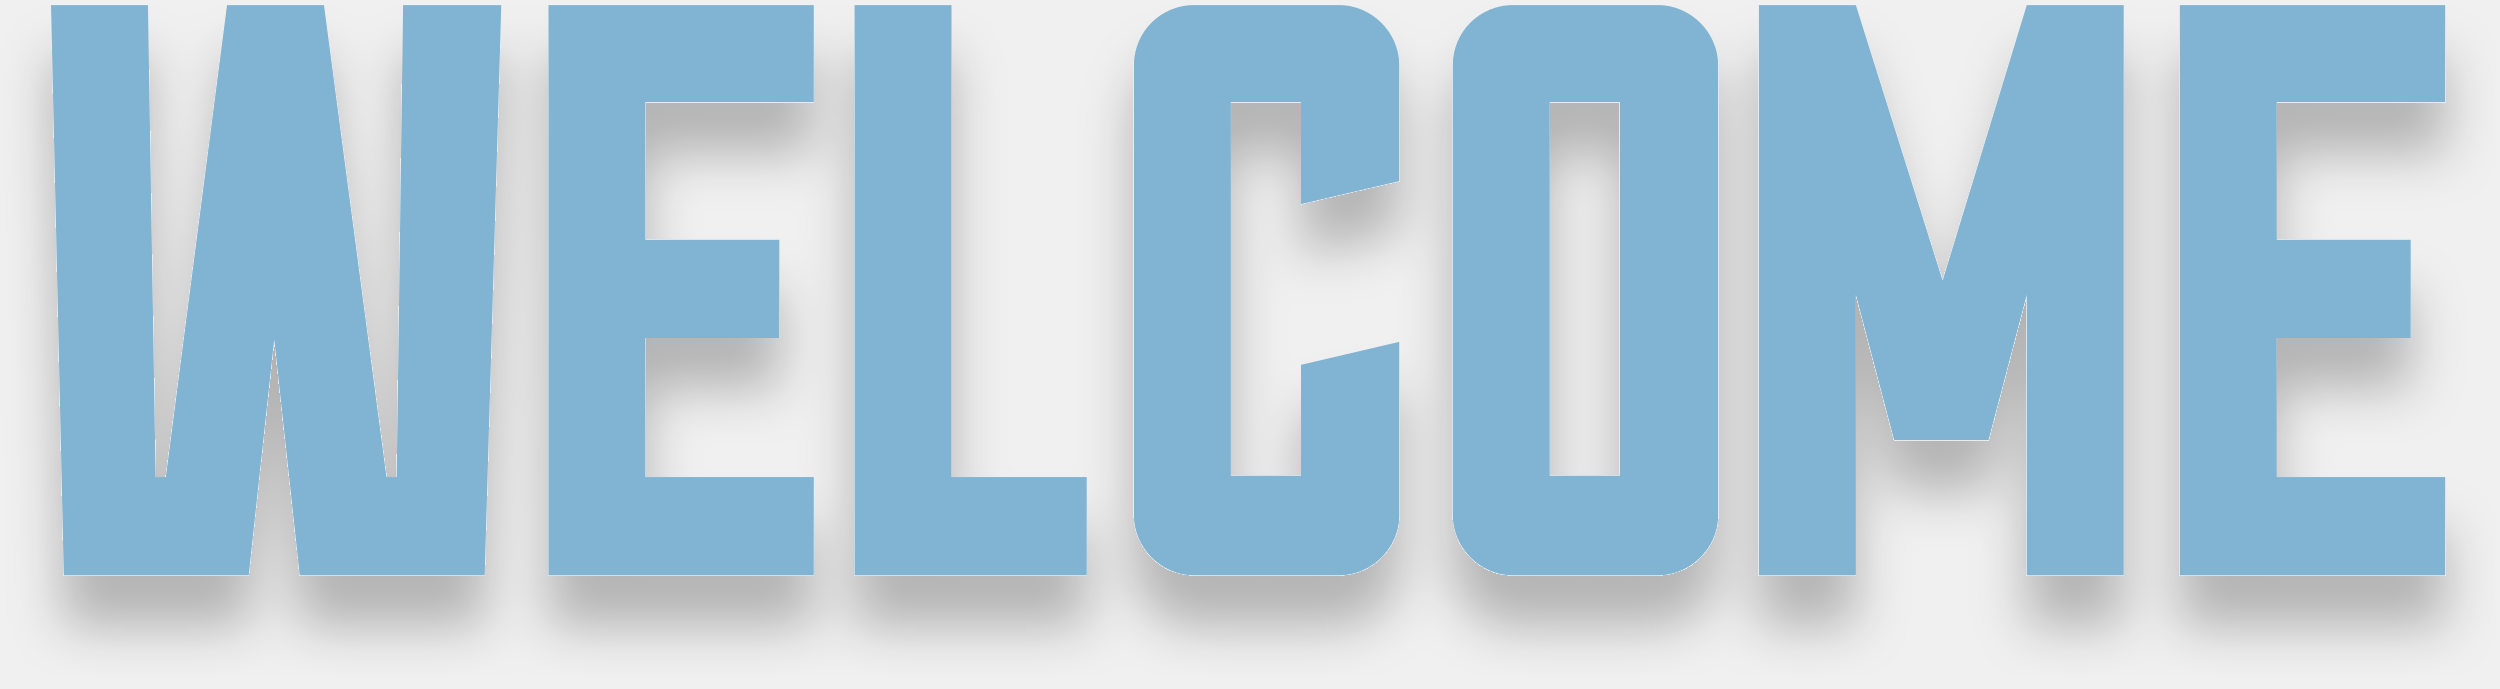
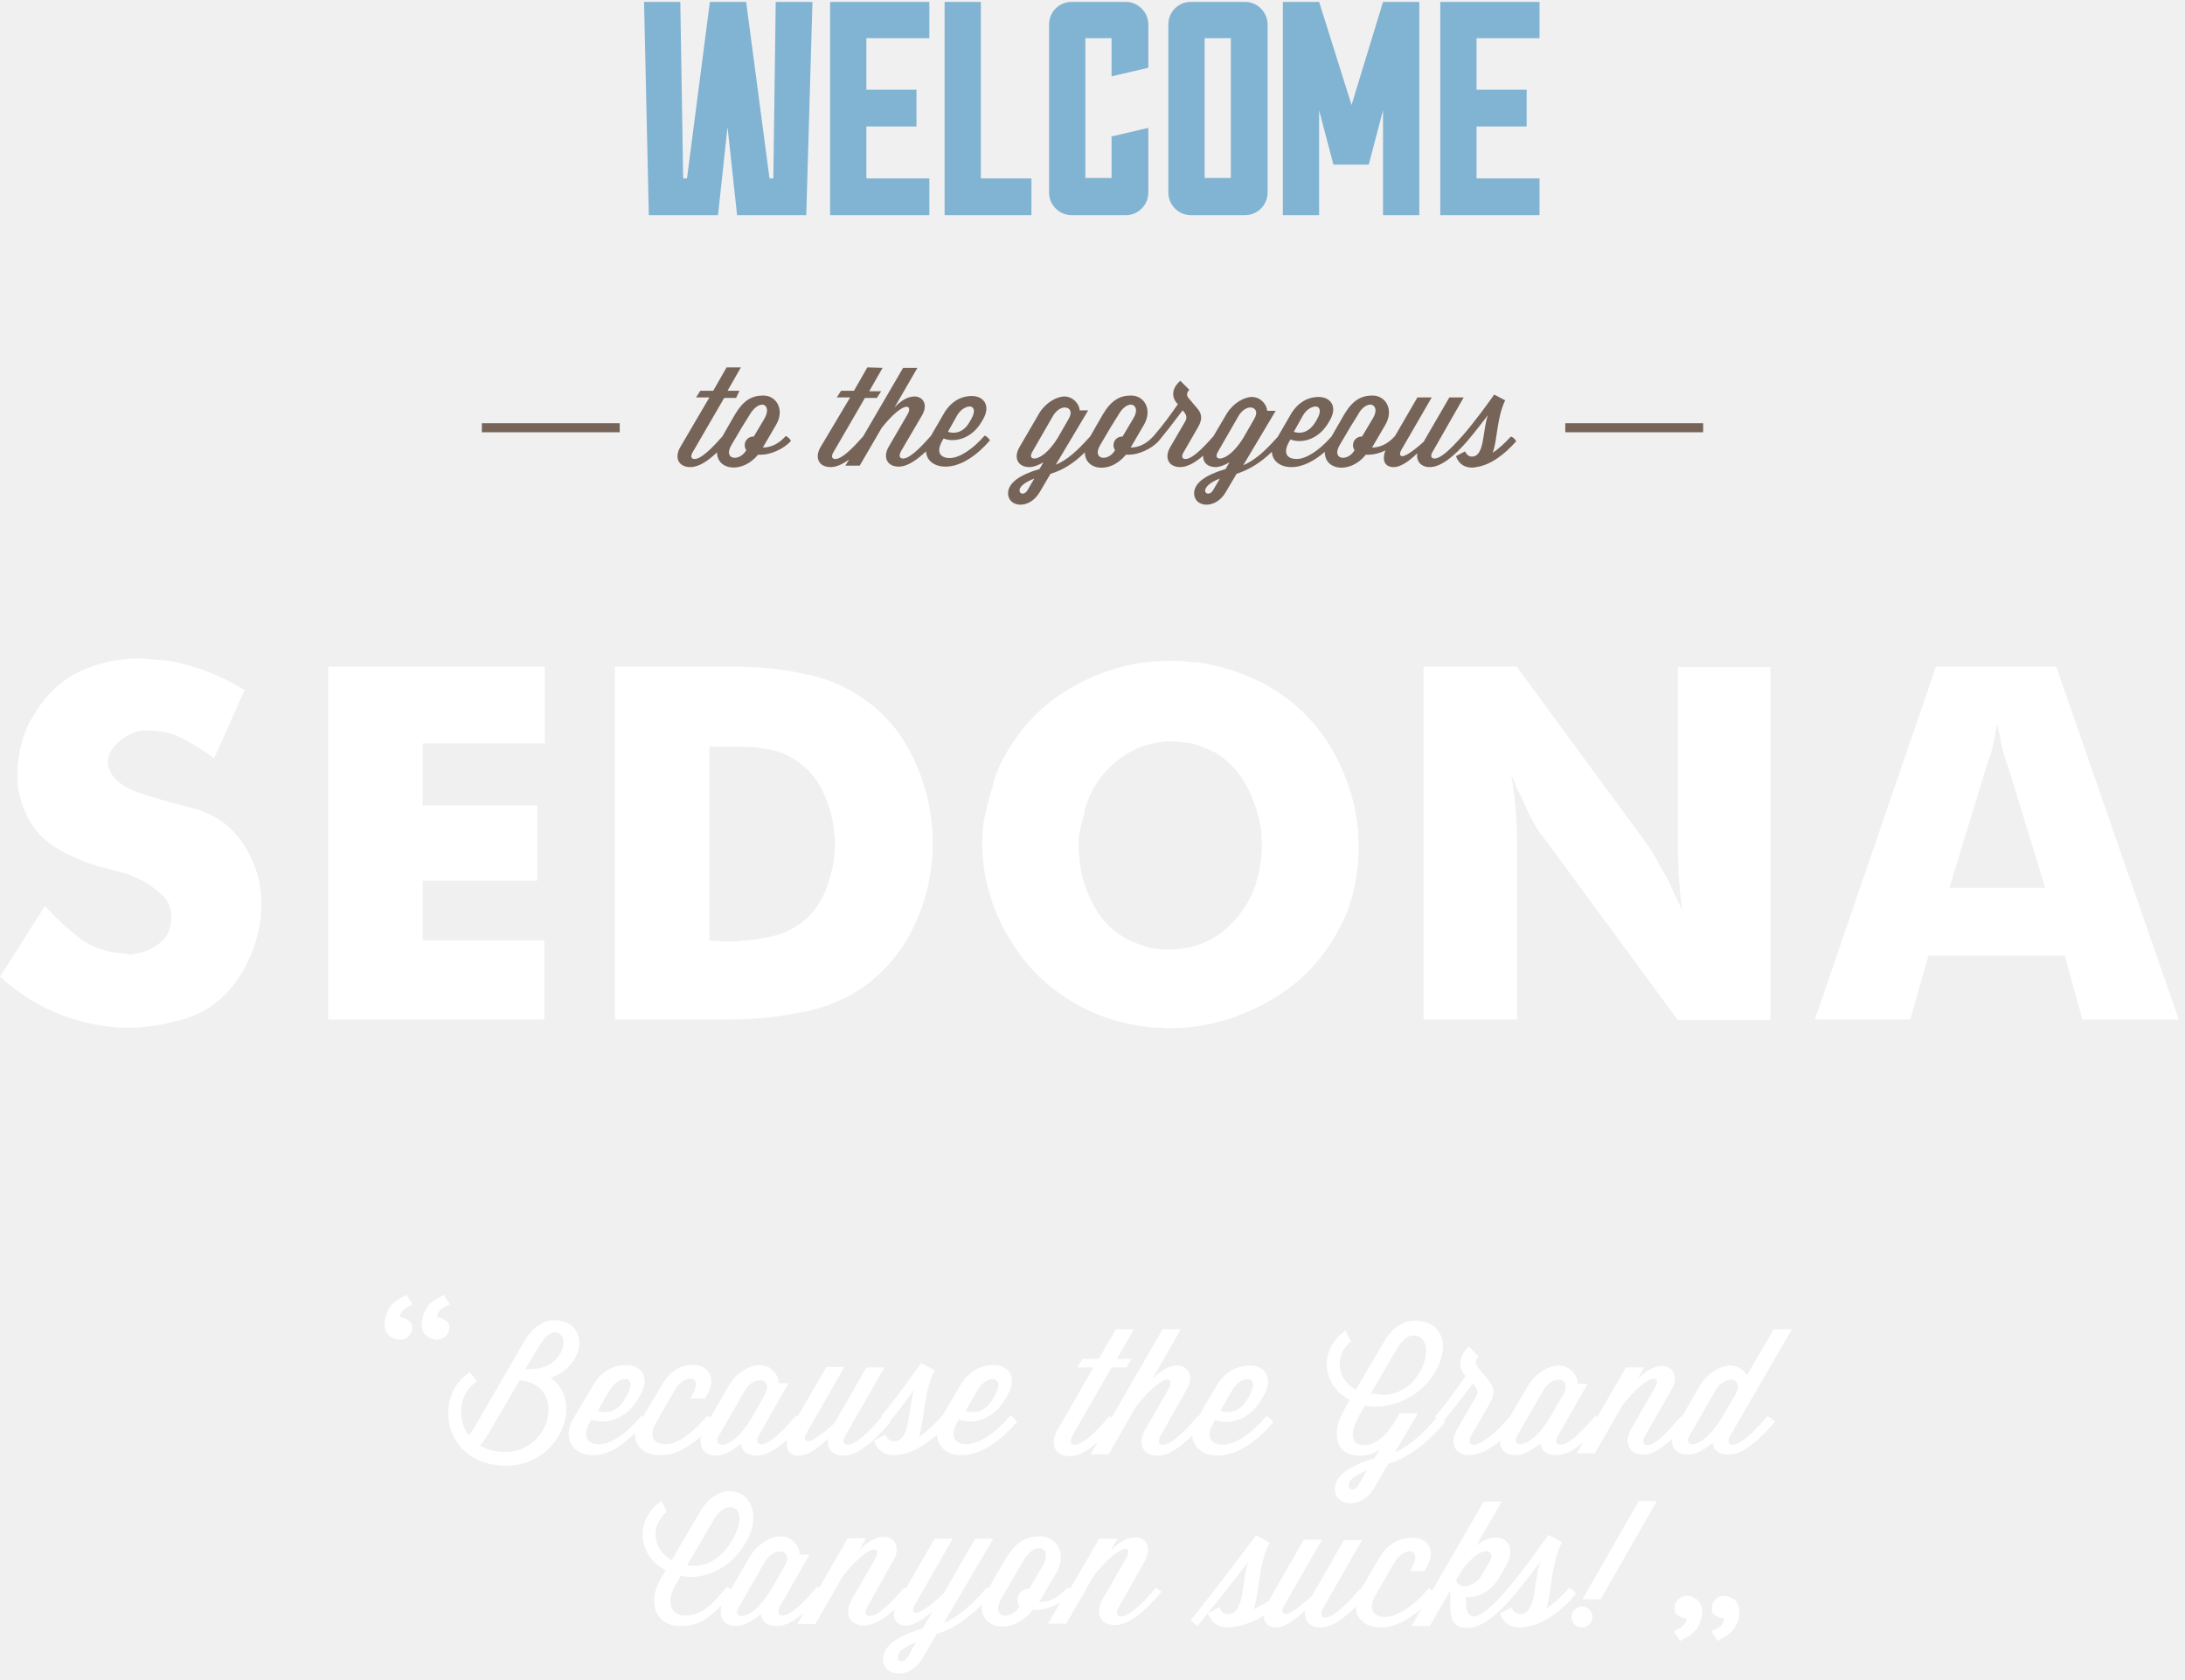
- <svg xmlns="http://www.w3.org/2000/svg" width="196" height="54" viewBox="0 0 196 54" fill="none">
-   <g filter="url(#filter0_d_33515_807)">
-     <path d="M191.7 37.4V45.1H170.9V0.4H191.7V8H178.5V18.8H189V26.5H178.5V37.4H191.7ZM158.9 0.4H166.5V45.1H158.9V23.1L155.9 34.5H148.5L145.5 23.1V45.1H137.9V0.4H145.5L152.3 22L158.9 0.4ZM127 8H121.5V37.3H127V8ZM130 0.4C132.5 0.4 134.7 2.5 134.7 5.1V40.4C134.7 43 132.5 45.1 130 45.1H118.6C116 45.1 113.9 42.9 113.9 40.4V5.1C113.9 2.5 116 0.4 118.6 0.4H130ZM102 28.6L109.7 26.8V40.4C109.7 43 107.5 45.1 105 45.1H93.6C91 45.1 88.9 42.9 88.9 40.4V5.1C88.9 2.5 91 0.4 93.6 0.4H105C107.5 0.4 109.7 2.5 109.7 5.1V14.2L102 16V8H96.5V37.3H102V28.6ZM85.2 37.4V45.1H67V0.4H74.6V37.4H85.2ZM63.8 37.4V45.1H43V0.4H63.8V8H50.6V18.8H61.1V26.5H50.6V37.4H63.8ZM31.6 0.4H39.3L38 45.1H23.5L21.5 26.6L19.5 45.1H5L4 0.4H11.6L12.2 37.4H13L17.8 0.4H25.4L30.3 37.4H31.1L31.6 0.4Z" fill="#81B3D3" />
+ <svg xmlns="http://www.w3.org/2000/svg" width="458" height="352" viewBox="0 0 458 352" fill="none">
+   <g clip-path="url(#clip0_33515_805)">
+     <path d="M152.3 77L149.5 81.9H146.8L145.9 83.3H148.7L142.6 93.7C141.3 95.9 142.2 97.9 144.7 97.9C146.5 97.9 148.4 96.6 150.3 94.8C150.3 98.6 155.6 99.3 158.9 95.3H159.6C161.4 95.3 164.2 94.2 165.8 92.4C165.6 92 165.1 91.5 164.7 91.4L164.5 91.6C163.1 93.1 161.5 93.8 159.9 93.8L162.7 89C164.5 85.9 162.8 82.9 160 82.9C157.7 82.9 155.9 83.8 154.1 86.8L152.6 89.4L151.4 91.5L151.2 91.7C149 94.2 146.9 96.2 145.6 96.2C144.9 96.2 144.6 95.7 145.3 94.6L151.8 83.4H154.3L155 81.9H152.5L155.3 77H152.3ZM159.8 84.8C160.8 84.9 161.2 86.1 160.2 87.8L158 91.5H157.9C156.9 91.5 156.1 92.3 156.1 93.3C156.1 93.7 156.2 94 156.4 94.3V94.4C155 96.8 151.5 96.4 153.3 93.3L155.6 89.4L157.1 87C158 85.4 159.1 84.8 159.8 84.8ZM181.8 77L179 81.9H176.3L175.4 83.3H178.2L172 93.7C170.7 95.9 171.6 97.9 174.1 97.9C175.3 97.9 176.6 97.3 178 96.3L177.2 97.6H180.2L184.8 89.7C189.4 83.9 191.5 84.7 190.2 86.9L186.3 93.6C185 95.8 185.9 97.8 188.4 97.8C190.2 97.8 192.2 96.4 194.1 94.6C194.2 96.5 195.8 97.8 198.2 97.8C201.6 97.8 205 95.2 207.5 92.3C207.3 91.9 206.8 91.4 206.4 91.3L206.2 91.5C204 94 201.2 96 199.1 96C197.2 96 196.1 94.9 197.5 92.4L197.8 91.9C199.7 92.7 203.4 92.3 205.7 88.5L206.1 87.8C207.7 85 206.2 83 203.7 83C201.3 83 199.3 84.3 198 86.4L195.1 91.4L194.9 91.6C192.7 94.1 190.6 96.1 189.3 96.1C188.6 96.1 188.3 95.6 188.9 94.5L193.3 87C194.6 84.7 193.4 83.1 191.7 83.1C190.4 83.1 189 83.8 187.5 85.4L192.3 77.1H189.3L180.9 91.5L180.7 91.7C178.5 94.2 176.4 96.2 175.1 96.2C174.4 96.2 174.1 95.7 174.8 94.6L181.3 83.4H183.8L184.7 82H182.2L185 77.1L181.8 77ZM203.1 85.2C204.1 85.1 204.6 86.1 203.6 87.8L203.2 88.5C201.8 90.9 199.8 90.9 198.7 90.5L200.6 87.1C201.3 85.9 202.3 85.3 203.1 85.2ZM247.4 79.8C245.7 81.3 245.5 83 246.6 84.4L246.9 84.7C245.6 86.6 243.8 89.1 241.8 91.4L241.6 91.6C240.2 93.1 238.6 93.8 237 93.8L239.8 89C241.6 85.9 239.9 82.9 237.1 82.9C234.8 82.9 233 83.8 231.2 86.8L229.7 89.4L228.5 91.5L228.3 91.7C225.8 94.5 223.7 96.4 221.3 97.4L228.1 86H226.3C226.3 84.8 225 83.1 223.1 83.1C221.5 83.1 219.2 84.4 217.9 86.5L213.7 93.7C212.4 95.9 213.3 97.9 215.8 97.9C216.6 97.9 217.7 97.5 218.7 96.9L217.9 98.3C213.8 99.5 211.3 101.2 211.3 103.4C211.3 106.3 215.7 106.9 217.9 103.2L220.2 99.3C222.6 98.6 225 97.2 227.4 94.8C227.4 98.6 232.7 99.4 236 95.3H236.7C238.5 95.3 241.3 94.2 242.9 92.4C244.3 90.7 245.5 89.2 247.9 86L248.3 86.5C248.7 87 248.8 87.6 248.5 88.2L245.3 93.7C244 95.9 244.9 97.9 247.4 97.9C248.9 97.9 250.6 96.9 252.2 95.5C252.1 96.9 253.1 97.9 254.8 97.9C255.6 97.9 256.7 97.5 257.7 96.9L256.9 98.3C252.8 99.5 250.3 101.2 250.3 103.4C250.3 106.3 254.7 106.9 256.9 103.2L259.2 99.3C261.7 98.5 264.1 97.1 266.6 94.7C266.7 96.6 268.3 97.9 270.7 97.9C273.2 97.9 275.6 96.5 277.7 94.7C277.6 98.6 283 99.4 286.3 95.3H287C287.9 95.3 289.2 95 290.4 94.4C289.6 96.5 290.3 97.9 292.1 97.9C293.8 97.9 295.6 96.4 297.1 95C296.8 96.6 297.8 97.9 299.7 97.9C302.2 97.9 305.1 95.3 307.6 92.4C309.3 90.4 310.8 88.4 311.9 87C310.7 90.1 311.3 95.7 308.5 95.7C307.5 95.7 307.1 94.6 307.1 94.6L305.2 95.6C305.2 95.6 305.8 98 308.5 98C308.8 98 309.1 98 309.3 97.9H309.4C312.5 97.5 315.5 95.1 317.8 92.5C317.6 92 317.1 91.6 316.7 91.5L316.5 91.7C315.4 92.9 314.2 94 312.9 94.9C313.9 92.1 313.7 87.7 315.5 83.9L313.2 82.7C312 84.4 309.2 88.3 306.5 91.4L306.3 91.6C304.1 94.1 302 96.1 300.7 96.1C300 96.1 299.7 95.6 300.4 94.5L306.8 83.3H303.8L298.4 92.6C296.1 94.7 294.3 95.8 293.8 95.6C293 95.3 293.8 94.2 294.2 93.5L300.1 83.3H297.1L292.4 91.4L292.2 91.6C290.8 93.1 289.2 93.8 287.6 93.8L290.4 89C292.2 85.9 290.5 82.9 287.7 82.9C285.4 82.9 283.6 83.8 281.8 86.8L280.3 89.4L279.1 91.5L278.9 91.7C276.7 94.2 273.9 96.2 271.8 96.2C269.9 96.2 268.8 95.1 270.2 92.6L270.5 92.1C272.4 92.9 276.1 92.5 278.4 88.7L278.8 88C280.4 85.2 278.9 83.2 276.4 83.2C274 83.2 272 84.5 270.7 86.6L267.8 91.6L267.6 91.8C265.1 94.6 263 96.5 260.6 97.5L267.4 86.1H265.6C265.6 84.9 264.3 83.2 262.4 83.2C260.8 83.2 258.5 84.5 257.2 86.6L254.3 91.5L254.1 91.7C251.9 94.2 249.8 96.2 248.5 96.2C247.8 96.2 247.5 95.7 248.2 94.6L251.2 89.4C252.2 87.6 251.8 86.5 250.8 85.4L249.1 83.4C248.7 82.9 248.7 82.3 249.3 81.7L247.4 79.8ZM237.1 84.8C238.1 84.9 238.6 86.1 237.5 87.8L235.3 91.5H235.2C234.2 91.5 233.4 92.3 233.4 93.3C233.4 93.7 233.5 94 233.7 94.3V94.4C232.3 96.8 228.8 96.4 230.6 93.3L232.9 89.4L234.4 87C235.3 85.4 236.3 84.8 237.1 84.8ZM287.3 84.8C288.3 84.9 288.8 86.1 287.7 87.8L285.5 91.5H285.4C284.4 91.5 283.6 92.3 283.6 93.3C283.6 93.7 283.7 94 283.9 94.3V94.4C282.5 96.8 279 96.4 280.8 93.3L283.1 89.4L284.6 87C285.4 85.4 286.5 84.8 287.3 84.8ZM275.6 85.2C276.6 85.1 277.1 86.1 276.1 87.8L275.7 88.5C274.2 90.9 272.3 90.9 271.2 90.5L273.1 87.1C273.8 85.9 274.8 85.3 275.6 85.2ZM223.2 85.4C224.2 85.4 224.9 86.3 224 87.8L221.7 91.8C219.9 94.7 218 96.1 216.8 96.1C216.1 96.1 215.8 95.6 216.5 94.5L220.7 87.2C221.4 86 222.4 85.4 223.2 85.4ZM262.1 85.4C263.1 85.4 263.8 86.3 262.9 87.8L260.6 91.8C258.8 94.7 256.9 96.1 255.7 96.1C255 96.1 254.7 95.6 255.4 94.5L259.6 87.2C260.3 86 261.3 85.4 262.1 85.4ZM216.8 100.3L215.4 102.7C214.8 103.8 213.7 103.6 213.7 102.8C213.7 102.1 214.5 101.2 216.8 100.3ZM255.7 100.3L254.3 102.7C253.7 103.8 252.6 103.6 252.6 102.8C252.7 102.1 253.4 101.2 255.7 100.3ZM101 88.7H129.9V90.6H101V88.7ZM328.1 88.7H357V90.6H328.1V88.7Z" fill="#766458" />
+     <path d="M322.7 37.4V45.1H301.9V0.4H322.7V8H309.5V18.8H320V26.5H309.5V37.4H322.7ZM289.9 0.4H297.5V45.1H289.9V23.1L286.9 34.5H279.5L276.5 23.1V45.1H268.9V0.4H276.5L283.3 22L289.9 0.4ZM258 8H252.5V37.3H258V8ZM261 0.4C263.5 0.4 265.7 2.5 265.7 5.1V40.4C265.7 43 263.5 45.1 261 45.1H249.6C247 45.1 244.9 42.9 244.9 40.4V5.1C244.9 2.5 247 0.4 249.6 0.4H261ZM233 28.6L240.7 26.8V40.4C240.7 43 238.5 45.1 236 45.1H224.6C222 45.1 219.9 42.9 219.9 40.4V5.1C219.9 2.5 222 0.4 224.6 0.4H236C238.5 0.4 240.7 2.5 240.7 5.1V14.2L233 16V8H227.5V37.3H233V28.6ZM216.2 37.4V45.1H198V0.4H205.6V37.4H216.2ZM194.8 37.4V45.1H174V0.4H194.8V8H181.6V18.8H192.1V26.5H181.6V37.4H194.8ZM162.6 0.4H170.3L169 45.1H154.5L152.5 26.6L150.5 45.1H136L135 0.4H142.6L143.2 37.4H144L148.8 0.4H156.4L161.3 37.4H162.1L162.6 0.4Z" fill="#81B3D3" />
+     <path d="M380.4 213.7L405.8 139.7H431L456.7 213.7H436.5L432.8 200.3H404.2L400.4 213.7H380.4ZM416.1 161.6L408.6 186.1H428.7L421.2 161.6C420.8 160.4 420.4 159.2 420 158C419.7 156.7 419.4 155.5 419.2 154.2C419 153.7 418.9 153.3 418.9 152.9C418.8 152.4 418.7 152 418.7 151.6C418.6 152 418.5 152.4 418.4 152.9C418.3 153.3 418.2 153.7 418.2 154.2C418.1 154.4 418.1 154.5 418.1 154.7C418.1 154.8 418.1 154.9 418 155C417.8 156.1 417.5 157.3 417.2 158.4C416.7 159.4 416.4 160.5 416.1 161.6ZM298.4 213.7V139.7H317.9L345.8 177.7C346.5 178.8 347.2 180 347.8 181.2C348.5 182.4 349.2 183.6 349.8 184.8L351.2 187.8C351.7 188.8 352.1 189.8 352.6 190.7C352.5 189.9 352.4 189.1 352.3 188.3C352.2 187.5 352.1 186.7 352.1 185.9C351.9 184.3 351.8 182.7 351.8 181.1C351.7 179.4 351.7 177.8 351.7 176.1V139.8H371.1V213.8H351.7L323.6 175.6C322.8 174.7 322.1 173.6 321.4 172.3C320.7 171 320 169.6 319.4 168.2C319 167.2 318.5 166.3 318 165.3C317.6 164.4 317.3 163.4 316.8 162.5C317.2 164.9 317.5 167.3 317.7 169.8C317.9 172.3 318 174.8 318 177.2V213.7H298.4ZM210.4 158.8C214 152.2 218.9 147.2 225.3 143.7C231.7 140.2 238.3 138.5 245.2 138.5C246.1 138.5 247.1 138.5 248 138.6C249 138.7 250 138.8 250.9 138.8C253.8 139.2 256.6 139.9 259.4 140.9C262.3 141.9 265 143.2 267.5 144.8C273 148.4 277.3 153.1 280.3 159.1C283.3 165 284.8 171.1 284.8 177.6C284.8 178.4 284.8 179.2 284.7 180C284.7 180.8 284.6 181.5 284.5 182.3C284.3 184 284 185.6 283.6 187.2C283.2 188.8 282.7 190.3 282.1 191.8C278.8 199.3 273.8 205.2 266.9 209.3C260 213.4 252.8 215.5 245.2 215.5C244.7 215.5 244.1 215.5 243.6 215.4H242.1C239.4 215.2 236.8 214.7 234.2 214C231.6 213.3 229.1 212.3 226.8 211.1C220.3 207.7 215.2 202.9 211.5 196.6C207.8 190.3 205.9 183.7 205.9 176.9C205.9 175.9 205.9 174.9 206 173.9C206.1 172.9 206.2 171.8 206.5 170.8C206.9 168.8 207.4 166.7 208.1 164.8C208.5 162.6 209.4 160.7 210.4 158.8ZM263.2 185.4C263.4 184.6 263.6 183.8 263.8 183C264 182.1 264.2 181.3 264.3 180.4C264.4 179.9 264.4 179.3 264.4 178.8C264.5 178.3 264.5 177.8 264.5 177.3C264.5 176.8 264.5 176.4 264.4 175.9V174.5C264 171.2 263 168 261.4 164.9C259.8 161.8 257.5 159.4 254.7 157.7C253.9 157.3 253.2 157 252.4 156.7C251.6 156.4 250.9 156.1 250.1 155.9C249.3 155.7 248.6 155.6 247.8 155.6C247 155.4 246.3 155.4 245.5 155.4C241.6 155.4 237.9 156.6 234.6 159.1C231.3 161.6 228.9 164.9 227.6 169L227.4 169.5V170C227.2 170.7 227 171.5 226.8 172.2C226.6 172.9 226.5 173.6 226.3 174.4L226.1 176V178.4C226.1 178.6 226.1 178.9 226.2 179.2C226.4 183.3 227.7 187.2 229.9 190.9C232.2 194.5 235.4 196.9 239.4 198.1L240.8 198.6C241.3 198.7 241.8 198.8 242.3 198.8L243.7 199H245.1C249.2 199 252.9 197.8 256.1 195.4C259.4 192.8 261.8 189.5 263.2 185.4ZM181.1 206.8C177.5 209.3 173.5 211 169.3 211.9C165.1 212.8 160.7 213.4 156.4 213.6C155.2 213.7 153.9 213.7 152.7 213.7H128.9V139.7H154C155.2 139.7 156.4 139.7 157.6 139.8C161.8 140 165.9 140.6 169.9 141.5C174 142.4 177.8 144.2 181.2 146.6C185.5 149.6 188.9 153.6 191.3 158.6C193.7 163.6 195.1 168.7 195.4 173.9C195.5 174.4 195.5 174.8 195.5 175.3V178.2C195.3 183.7 194 189 191.6 194.1C189.2 199.2 185.6 203.5 181.1 206.8ZM148.7 197.1C148.9 197.1 149.2 197.1 149.4 197.2H150.2C150.5 197.2 150.8 197.2 151 197.3H154.1C155 197.2 155.8 197.1 156.5 197.1C158.5 196.9 160.5 196.6 162.4 196.1C164.3 195.6 166.1 194.7 167.6 193.7C170.1 191.9 171.9 189.5 173.1 186.5C174.3 183.4 175 180.2 175 176.9V176C175 175.7 175 175.4 174.9 175.1C174.7 172.2 174 169.3 172.8 166.6C171.6 163.8 169.9 161.6 167.7 160C166.1 158.7 164.2 157.8 162.2 157.3C160.2 156.8 158.2 156.6 156.2 156.5H148.7V197.1ZM68.8 213.7V139.7H114.2V155.8H88.6V168.8H112.6V184.6H88.6V197.1H114.1V213.7H68.8ZM9.4 189.9C9.5 190 9.5 190.1 9.5 190.1C9.6 190.1 9.7 190.1 9.7 190.2C11.8 192.5 14.2 194.7 16.8 196.7C19.4 198.6 22.5 199.7 25.9 199.8C26 199.8 26.1 199.8 26.1 199.9H26.4C26.5 199.9 26.6 199.9 26.6 200H27.9C28.3 199.9 28.6 199.8 28.9 199.8C30.1 199.6 31.3 199.1 32.4 198.4C33.6 197.7 34.5 196.9 35.1 195.8L35.3 195.3L35.5 194.8C35.7 194.3 35.8 193.8 35.8 193.3C35.9 192.8 35.9 192.4 35.9 192C35.9 189.9 35 188.2 33.1 186.8C31.4 185.4 29.4 184.2 27.3 183.4C26.5 183.1 25.7 182.9 24.9 182.7C24.2 182.5 23.4 182.3 22.7 182.1H22.5C22.4 182 22.3 182 22.3 182C18.5 181.1 14.9 179.6 11.6 177.6C8.3 175.5 6 172.5 4.7 168.7C4.5 167.9 4.2 167.1 4 166.3C3.8 165.4 3.7 164.5 3.7 163.6C3.7 163.5 3.7 163.2 3.7 163V160.2C3.8 159.6 3.9 159 4 158.3C4.2 156.7 4.6 155.2 5.2 153.7C5.7 152.2 6.4 150.8 7.3 149.5C9.8 145.4 13 142.5 16.8 140.7C20.7 138.9 24.9 138 29.1 138C30.1 138 31.1 138.1 32.1 138.2C33.2 138.3 34.3 138.4 35.4 138.5C38.2 139 41 139.8 43.6 140.8C46.4 141.9 48.9 143.2 51.3 144.6L44.9 158.9C42.8 157.4 40.6 156 38.3 154.8C36 153.6 33.5 153.1 30.8 153.1H29.9C28.1 153.3 26.5 154.1 24.9 155.5C23.4 156.8 22.6 158.2 22.6 159.8V160.5C22.7 160.7 22.8 161 22.9 161.2C23.1 161.7 23.3 162.2 23.7 162.7C24.1 163.2 24.5 163.6 25 164C25.9 164.7 27.1 165.4 28.7 166C30.3 166.5 32 167.1 33.8 167.6C35.3 168 36.7 168.4 38.1 168.8C39.5 169.1 40.7 169.4 41.6 169.7C45.9 171.2 49.2 173.8 51.4 177.5C53.6 181.1 54.7 184.9 54.8 188.9V189.5C54.8 190 54.8 190.4 54.7 190.9V192.2C54.2 196.2 52.9 200.1 50.8 203.7C48.7 207.3 45.9 210.1 42.3 212.1C41 212.7 39.6 213.3 38.2 213.7C36.8 214.1 35.4 214.4 34 214.7C32.9 214.9 31.7 215.1 30.5 215.2C29.4 215.4 28.3 215.4 27.1 215.4H25.7C21.1 215.2 16.5 214.2 12 212.4C7.5 210.5 3.5 207.9 0 204.7L9.4 189.9ZM351 337C351 336.7 351.1 336.4 351.2 336.1C351.3 335.8 351.5 335.5 351.7 335.3C351.9 335.1 352.2 334.9 352.5 334.7C352.8 334.6 353.2 334.5 353.6 334.5C354.1 334.5 354.5 334.6 354.9 334.8C355.3 335 355.7 335.2 356 335.5C356.2 335.8 356.4 336.1 356.6 336.5C356.7 336.9 356.8 337.3 356.8 337.8C356.8 338.7 356.6 339.4 356.3 340.2C356 340.9 355.6 341.6 355 342.1C354.7 342.4 354.5 342.6 354.2 342.8C353.9 343 353.6 343.2 353.3 343.3C353 343.4 352.8 343.6 352.6 343.7C352.5 343.8 352.4 343.8 352.2 343.9L350.8 341.9C351 341.8 351.3 341.7 351.6 341.5C351.9 341.4 352.2 341.2 352.5 341C352.8 340.8 353 340.5 353.2 340.2C353.4 339.9 353.5 339.6 353.5 339.2C352.9 339.2 352.3 339 351.8 338.6C351.2 338.3 351 337.8 351 337ZM358.8 337C358.8 336.7 358.9 336.4 359 336.1C359.1 335.8 359.3 335.5 359.5 335.3C359.7 335.1 360 334.9 360.3 334.7C360.6 334.6 361 334.5 361.4 334.5C361.9 334.5 362.3 334.6 362.7 334.8C363.1 335 363.5 335.2 363.8 335.5C364 335.8 364.2 336.1 364.4 336.5C364.5 336.9 364.6 337.3 364.6 337.8C364.6 338.6 364.5 339.4 364.1 340.2C363.8 340.9 363.4 341.6 362.8 342.1C362.5 342.4 362.3 342.6 362 342.8C361.7 343 361.4 343.2 361.1 343.3C360.8 343.4 360.6 343.6 360.4 343.7C360.3 343.8 360.2 343.8 360 343.9L358.7 341.9C358.9 341.8 359.2 341.7 359.5 341.5C359.8 341.4 360.1 341.2 360.4 341C360.7 340.8 360.9 340.5 361.1 340.2C361.3 339.9 361.4 339.6 361.4 339.2C360.8 339.2 360.2 339 359.7 338.6C359 338.3 358.8 337.8 358.8 337ZM94.2 278.3C94.2 278.6 94.1 278.9 94 279.2C93.9 279.5 93.7 279.8 93.5 280C93 280.5 92.3 280.8 91.6 280.8C91.2 280.8 90.7 280.7 90.3 280.5C89.9 280.3 89.5 280.1 89.2 279.8C88.9 279.5 88.7 279.1 88.6 278.8C88.5 278.4 88.4 278 88.4 277.5C88.4 276.6 88.6 275.9 88.9 275.1C89.2 274.4 89.6 273.7 90.2 273.2C90.5 272.9 90.7 272.7 91 272.5C91.3 272.3 91.6 272.1 91.9 272C92.2 271.9 92.4 271.7 92.6 271.6C92.8 271.5 92.9 271.5 93 271.4L94.3 273.4C94 273.5 93.7 273.6 93.5 273.8C93.2 273.9 92.9 274.1 92.6 274.3C92.3 274.5 92.1 274.8 91.9 275.1C91.7 275.4 91.6 275.7 91.6 276.1C92.3 276.1 92.8 276.3 93.3 276.7C94 277.1 94.2 277.6 94.2 278.3ZM86.4 278.3C86.4 278.9 86.2 279.5 85.7 280C85.5 280.2 85.2 280.4 84.9 280.6C84.6 280.7 84.2 280.8 83.8 280.8C83.4 280.8 82.9 280.7 82.5 280.5C82.1 280.3 81.7 280.1 81.4 279.8C81.1 279.5 80.9 279.1 80.8 278.8C80.7 278.4 80.6 278 80.6 277.5C80.6 276.6 80.8 275.9 81.1 275.1C81.4 274.4 81.8 273.7 82.4 273.2C82.6 273 82.9 272.7 83.2 272.5C83.5 272.3 83.8 272.1 84.1 272C84.4 271.9 84.6 271.7 84.8 271.6C85 271.5 85.1 271.5 85.2 271.4L86.5 273.4C86.3 273.5 86 273.6 85.7 273.8C85.4 273.9 85.1 274.1 84.8 274.3C84.5 274.5 84.3 274.8 84.1 275.1C83.9 275.4 83.8 275.7 83.8 276.1C84.5 276.1 85 276.3 85.5 276.7C86.1 277.1 86.4 277.6 86.4 278.3ZM331.7 335.2H335.5L347.3 314.6H343.5L331.7 335.2ZM331.6 336.7C330.4 336.7 329.4 337.7 329.4 338.9C329.4 340.1 330.3 341.1 331.6 341.1C332.8 341.1 333.8 340.2 333.8 338.9C333.8 337.6 332.8 336.7 331.6 336.7ZM305.2 331.2L306.3 329.3C310.7 323.2 313.6 324.9 312.3 327.2L310.5 330.3C309.4 332.2 306 333.6 305.2 331.2ZM330.3 334.1C330.1 333.5 329.4 332.9 328.9 332.8L328.6 333.1C327.3 334.7 325.7 336 324.1 337.2C325.3 333.6 325 328.1 327.4 323.2L324.6 321.7C323 323.8 319.6 328.8 316.2 332.8L315.9 333.1C313.2 336.3 310.5 338.8 308.9 338.8C308.1 338.8 307.3 338 307.3 336.3V334.7C310 335 312.8 333.3 314.5 330.2L315.5 328.5C319 322.5 313.3 320.5 309.4 324L314.8 314.7H311L300.2 333.4C300 333.2 299.8 333.1 299.5 332.9L299.2 333.2C296.5 336.4 293 338.9 290.3 338.9C288 338.9 286.6 337.4 288.3 334.4L292.2 327.6C294.4 323.9 298.2 324.5 296 328.4L295.5 329.3H298.6L299.1 328.4C301.1 324.9 299.2 322.3 296.1 322.3C293 322.3 290.6 323.9 289 326.7L285.3 333.1C285.2 333.1 285.1 333 285.1 333L284.8 333.3C282.1 336.5 279.4 339 277.8 339C277 339 276.5 338.4 277.4 336.9L285.5 322.8H281.7L275 334.5C272.1 337.1 269.9 338.6 269.2 338.2C268.3 337.8 269.2 336.4 269.7 335.6L277.1 322.7H273.3L266 335.4C265.2 336.1 263.6 336.8 262.8 337.3C264 333.7 263.7 328.2 266.1 323.3L263.3 321.8C261.7 323.9 253 335.5 249.6 339.5C249.9 340 250.5 340.4 251 340.8C253.1 338.3 260.3 329.1 261.7 327.3C260.2 331.2 261 338.3 257.4 338.3C256.1 338.3 255.6 336.9 255.6 336.9L253.2 338.1C253.2 338.1 253.9 341.1 257.3 341.1C257.7 341.1 258 341.1 258.4 341H258.5C260.4 340.7 263.1 339.9 264.9 338.6C264.9 340.1 265.8 341.1 267.4 341.1C269.5 341.1 271.8 339.2 273.6 337.5C273.2 339.5 274.4 341.1 276.8 341.1C279.1 341.1 281.8 339.2 284.2 336.7C284.2 339.2 286.2 341.1 289.3 341.1C292.4 341.1 295.4 339.4 298 337.1L295.9 340.8H299.7L304 333.3V336.3C304 339.5 304.6 341.2 307.7 341.2C310.8 341.2 314.4 337.9 317.5 334.2C319.6 331.7 321.5 329.1 322.9 327.3C321.4 331.2 322.2 338.3 318.6 338.3C317.3 338.3 316.8 336.9 316.8 336.9L314.4 338.1C314.4 338.1 315.1 341.1 318.5 341.1C318.9 341.1 319.2 341.1 319.6 341H319.7C323.7 340.5 327.5 337.4 330.3 334.1ZM215.7 333H215.5C214.3 333 213.3 334 213.3 335.3C213.3 335.8 213.4 336.2 213.7 336.6V336.7C211.9 339.7 207.6 339.2 209.8 335.2L212.7 330.2L214.5 327.1C217.2 322.6 220.8 324.4 218.5 328.3L215.7 333ZM190.3 347.2C189.5 348.6 188.2 348.4 188.2 347.4C188.2 346.4 189.1 345.3 192 344.2L190.3 347.2ZM161.5 333.4C159.2 337 157 338.7 155.4 338.7C154.6 338.7 154.1 338.1 155 336.6L160.3 327.4C162.3 323.9 166.4 324.8 164.5 328.2L161.5 333.4ZM149.5 318.7C150.6 316.8 151.9 315.9 152.9 315.9C154.3 315.9 155 316.8 155 318.2C155 321.7 150.6 329 144.8 328.1H144L149.5 318.7ZM242.3 332.8L242 333.1C239.3 336.3 236.6 338.8 235 338.8C234.2 338.8 233.7 338.2 234.6 336.7L240 327.1C241.6 324.2 240.1 322.2 238 322.2C236.4 322.2 234.7 323.1 232.8 325L234.2 322.5H230.4L224.3 333C224.1 332.9 224 332.8 223.8 332.7L223.5 333C221.8 334.9 219.7 335.8 217.8 335.8L221.4 329.7C223.7 325.7 221.6 322 218 322C215.1 322 212.8 323.2 210.7 326.9L208.8 330.1L207.2 332.9C207.1 332.8 207 332.8 206.9 332.7L206.6 333C203.5 336.6 200.8 338.9 197.8 340.2L208.2 322.5H204.4L197.7 334.1C194.8 336.8 192.5 338.3 191.8 338C190.9 337.6 191.8 336.2 192.3 335.4L199.7 322.5H195.9L189.9 332.9C189.8 332.8 189.7 332.8 189.6 332.7L189.3 333C186.6 336.2 183.9 338.7 182.3 338.7C181.5 338.7 181 338.1 181.9 336.6L187.3 327C188.9 324.1 187.4 322.1 185.3 322.1C183.7 322.1 182 323 180.1 324.9L181.5 322.4H177.7L171.7 332.8C171.6 332.7 171.5 332.7 171.3 332.6L171 332.9C168.3 336.1 165.6 338.6 164 338.6C163.2 338.6 162.7 338 163.6 336.5L169.7 325.8H167.6C167.7 324.2 166.1 322 163.6 322C161.6 322 158.7 323.6 157.1 326.4L153.2 333.1C152.9 332.9 152.6 332.7 152.4 332.6L152.1 332.9C149.4 336.1 147.3 338.6 143.5 338.6C140.9 338.6 139.4 336 141.6 332.2L142.7 330.3C143.4 330.4 144.1 330.5 144.8 330.5C148.8 330.5 153.4 328.4 156.4 323.2C157.5 321.3 157.9 319.6 157.9 318.1C157.9 314.7 155.7 312.5 152.9 312.5C150.8 312.5 148.4 314 146.7 316.9L140.8 327C138.6 325.8 137.4 323.7 137.4 321.6C137.4 319.9 138.2 318.1 139.8 316.8L138.6 314.6C135.9 316.5 134.7 319.1 134.7 321.6C134.7 324.6 136.4 327.5 139.5 329.1L138.4 331.1C135.7 335.7 137.3 340.8 142.6 340.8C146.8 340.8 148.7 338.9 151.3 336.4C150.5 338.8 151.7 340.8 154.3 340.8C155.8 340.8 157.7 339.8 159.5 338.3C159.7 339.8 160.8 340.8 162.8 340.8C164.6 340.8 166.6 339.7 168.5 338L167.1 340.4H170.9L176.7 330.3C182.5 323.1 185.1 324 183.4 326.8L178.5 335.3C176.9 338.1 178 340.7 181.1 340.7C183.1 340.7 185.4 339.3 187.5 337.3C187 339.4 188 340.7 189.9 340.7C191.7 340.7 193.8 339.2 195.5 337.7L193.4 341.3C188.3 342.8 185.1 344.9 185.1 347.8C185.1 351.4 190.7 352.2 193.4 347.5L196.3 342.5C199.5 341.5 202.6 339.5 205.8 336.3C205.3 341.6 212.3 342.8 216.5 337.4H217.3C218.7 337.4 220.5 336.9 222.2 335.9L219.7 340.3H223.5L229.3 330.2C235.1 323 237.7 323.9 236 326.7L231.1 335.2C229.5 338 230.6 340.6 233.7 340.6C236.8 340.6 240.4 337.3 243.5 333.6C243.4 333.6 242.8 333 242.3 332.8ZM360.9 297.2C358.6 300.9 356.3 302.7 354.7 302.7C353.9 302.7 353.4 302.1 354.3 300.6L359.6 291.4C361.6 287.9 365.7 288.8 363.8 292.2L360.9 297.2ZM324.7 297.4C322.4 301 320.2 302.7 318.6 302.7C317.8 302.7 317.3 302.1 318.2 300.6L323.5 291.4C325.5 287.9 329.6 288.8 327.7 292.2L324.7 297.4ZM284.8 311.2C284 312.6 282.7 312.4 282.7 311.4C282.7 310.4 283.6 309.3 286.5 308.2L284.8 311.2ZM292.8 282.7C293.9 280.8 295.2 279.9 296.2 279.9C302.2 279.9 297.7 294.3 288.1 292.1H287.3L292.8 282.7ZM370.5 296.8L370.2 297.1C367.5 300.3 364.8 302.8 363.2 302.8C362.4 302.8 361.9 302.2 362.8 300.7L375.6 278.6H371.8L366.2 288.2C365.5 287.1 364.3 286.2 362.7 286.2C360.7 286.2 357.8 287.8 356.2 290.6L352.5 297C352.4 297 352.3 296.9 352.3 296.9L352 297.2C349.3 300.4 347 302.9 345.3 302.9C344.5 302.9 344 302.3 344.9 300.8L350.4 291.2C352 288.3 350.5 286.3 348.4 286.3C346.8 286.3 345.1 287.2 343.2 289.1L344.6 286.6H340.8L334.8 297C334.7 296.9 334.6 296.9 334.4 296.8L334.1 297.1C331.4 300.3 328.7 302.8 327.1 302.8C326.3 302.8 325.8 302.2 326.7 300.7L332.8 290H330.7C330.8 288.4 329.2 286.2 326.7 286.2C324.7 286.2 321.8 287.8 320.2 290.6L316.5 296.9L316.3 297.1C313.6 300.3 310.5 302.8 308.9 302.8C308.1 302.8 307.6 302.2 308.5 300.7L312.3 294.1C313.6 291.8 313 290.5 311.8 289L309.7 286.5C309.2 285.8 309.2 285 309.9 284.3L307.9 282.2C305.8 284.1 305.6 286.3 306.9 288L307.2 288.4C305.5 290.8 303.3 294 300.8 296.9C300.9 297 301 297.1 301.1 297.2C298 300.8 295.3 303.1 292.4 304.4L297.2 296.2H293.4L293 296.9C291 300.4 288.7 302.9 285.8 302.9C283.2 302.9 282.8 300.3 285 296.5L286.1 294.6C286.8 294.7 287.5 294.8 288.2 294.8C301.6 294.8 308.1 276.8 296.3 276.8C294.2 276.8 291.8 278.3 290.1 281.2L284.2 291.3C282 290.1 280.8 288 280.8 285.9C280.8 284.2 281.6 282.4 283.2 281.1L282 278.9C279.3 280.8 278.1 283.4 278.1 285.9C278.1 288.9 279.8 291.8 282.9 293.4L281.8 295.4C279.1 300 279.6 305.1 285 305.1C286.6 305.1 287.9 304.6 289.1 303.9L288.1 305.6C283 307.2 279.8 309.2 279.8 312.1C279.8 315.7 285.4 316.5 288.1 311.8L291 306.8C294.9 305.6 298.8 302.9 302.9 298.1C302.8 298 302.8 297.9 302.7 297.7C304.4 295.7 305.8 293.8 308.7 290L309.2 290.6C309.7 291.2 309.9 292 309.4 292.7L305.4 299.6C303.8 302.4 304.9 305 308 305C309.9 305 312.3 303.8 314.4 302C314.4 303.7 315.5 305 317.7 305C319.2 305 321.1 304 322.9 302.5C323.1 304 324.2 305 326.2 305C328 305 330 303.9 331.9 302.2L330.5 304.6H334.3L340.1 294.5C345.9 287.3 348.5 288.2 346.8 291L341.9 299.5C340.3 302.3 341.4 304.9 344.5 304.9C346.5 304.9 348.3 303.5 350.5 301.6C350.3 303.5 351.5 304.9 353.8 304.9C355.3 304.9 357.2 303.9 359 302.4C359.2 303.9 360.3 304.9 362.3 304.9C365.4 304.9 369 301.6 372.1 297.9C371.6 297.6 371 297 370.5 296.8ZM258.2 291.5C260.4 287.8 264.2 288.4 262 292.3L261.5 293.2C259.7 296.3 257.2 296.2 255.8 295.7L258.2 291.5ZM255.2 305.1C259.5 305.1 263.7 301.8 266.9 298.1C266.6 297.6 266 297 265.5 296.8L265.2 297.1C262.5 300.3 259 302.8 256.3 302.8C254 302.8 252.6 301.3 254.3 298.3L254.7 297.6C257.1 298.6 261.7 298.1 264.5 293.2L265 292.3C267 288.8 265.1 286.2 262 286.2C259 286.2 256.5 287.8 254.9 290.6L251.2 296.9C251.2 296.9 251.1 296.9 251.1 296.8L250.8 297.1C248.1 300.3 245.4 302.8 243.8 302.8C243 302.8 242.5 302.2 243.4 300.7L248.8 291.1C250.4 288.2 248.9 286.2 246.8 286.2C245.2 286.2 243.4 287.1 241.5 289.1L247.5 278.6H243.7L233 297.1C232.9 297 232.7 296.9 232.6 296.8L232.3 297.1C229.6 300.3 226.9 302.8 225.3 302.8C224.5 302.8 224 302.2 224.9 300.7L233 286.6H236.1L237.2 284.8H234.1L237.7 278.6H233.9L230.3 284.8H226.9L225.8 286.6H229.2L221.6 299.8C220 302.6 221.1 305.2 224.2 305.2C226.1 305.2 228.1 304 230.1 302.2L228.6 304.8H232.4L238.1 294.8C243.9 287.5 246.5 288.4 244.9 291.2L240 299.7C238.4 302.5 239.5 305.1 242.6 305.1C244.9 305.1 247.4 303.3 249.9 300.9C250.1 303.3 252.1 305.1 255.2 305.1ZM127.7 291.5C129.9 287.8 133.7 288.4 131.5 292.3L131 293.2C129.2 296.3 126.7 296.2 125.3 295.7L127.7 291.5ZM150.8 300.7L156.1 291.5C158.1 288 162.2 288.9 160.3 292.3L157.4 297.5C155.1 301.1 152.9 302.8 151.3 302.8C150.4 302.7 149.9 302.2 150.8 300.7ZM204.8 291.5C207 287.8 210.8 288.4 208.6 292.3L208.1 293.2C206.3 296.3 203.9 296.2 202.4 295.7L204.8 291.5ZM147 301C146.4 303.2 147.6 305.1 150.1 305.1C151.6 305.1 153.5 304.1 155.3 302.6C155.5 304.1 156.6 305.1 158.6 305.1C160.6 305.1 162.8 303.7 165 301.8C164.6 303.8 165.5 305.1 167.4 305.1C169.5 305.1 171.8 303.2 173.6 301.5C173.2 303.5 174.4 305.1 176.8 305.1C179.9 305.1 183.5 301.8 186.6 298.1C186.6 298.1 186.5 298 186.5 297.9C188.6 295.5 190.4 292.9 191.7 291.1C190.2 295 191 302.1 187.4 302.1C186.1 302.1 185.6 300.7 185.6 300.7L183.2 301.9C183.2 301.9 183.9 305 187.3 305C187.7 305 188 305 188.4 304.9H188.5C191.3 304.5 194 302.8 196.4 300.7C196.5 303.2 198.4 305 201.5 305C205.8 305 210 301.7 213.2 298C212.9 297.5 212.3 296.9 211.8 296.7L211.5 297C208.8 300.2 205.3 302.7 202.6 302.7C200.3 302.7 198.9 301.2 200.6 298.2L201 297.5C203.4 298.5 208 298 210.8 293.1L211.3 292.2C213.3 288.7 211.4 286.1 208.3 286.1C205.2 286.1 202.8 287.7 201.2 290.5L197.5 296.8H197.4L197.1 297.1C195.8 298.7 194.2 300 192.6 301.2C193.8 297.6 193.5 292.1 195.9 287.2L193.1 285.7C191.5 287.8 188.1 292.8 184.7 296.8L184.8 296.9L184.7 297.1C182 300.3 179.3 302.8 177.7 302.8C176.9 302.8 176.4 302.2 177.3 300.7L185.4 286.6H181.6L174.9 298.3C172 300.9 169.8 302.4 169.1 302C168.2 301.6 169.1 300.2 169.6 299.4L177 286.5H173.2L167.2 296.9C167.1 296.8 167 296.8 166.9 296.7L166.6 297C163.9 300.2 161.2 302.7 159.6 302.7C158.8 302.7 158.3 302.1 159.2 300.6L165.3 289.9H163.2C163.3 288.3 161.7 286.1 159.2 286.1C157.2 286.1 154.3 287.7 152.7 290.5L148.9 297.1C148.7 297 148.5 296.8 148.3 296.7L148 297C145.3 300.2 142.1 302.7 139.5 302.7C137.2 302.7 135.8 301.2 137.5 298.2L141.4 291.4C143.6 287.7 147.4 288.3 145.2 292.2L144.7 293.1H147.8L148.3 292.2C150.3 288.7 148.4 286.1 145.3 286.1C142.2 286.1 140.2 287.7 138.6 290.5L134.8 296.9C134.7 296.8 134.6 296.8 134.5 296.7L134.2 297C131.5 300.2 128.3 302.7 125.6 302.7C123.3 302.7 121.9 301.2 123.6 298.2L124 297.5C126.4 298.5 131 298 133.8 293.1L134.3 292.2C136.3 288.7 134.4 286.1 131.3 286.1C128.2 286.1 125.8 287.7 124.2 290.5L120.2 297.3C117.8 301.3 119.9 305 124.3 305C127.6 305 130.3 303 133.1 300.4C133 303 135 305 138.2 305C141.6 305.1 144.3 303.3 147 301ZM110.1 287L113.2 281.8C116 277 119.5 279.8 117.6 283.4C116.1 286.1 114 287 110.1 287ZM106 304.3C103.7 304.3 102 303.8 100.6 303C101.3 302.2 101.9 301.3 102.5 300.3L108.9 289.3L109.9 289.4C118.7 291.2 115.2 304.3 106 304.3ZM115.4 288.8C123 286.2 123.6 276.7 116.1 276.7C114 276.7 111.6 278.2 109.9 281.1L99.7 298.7C99.3 299.5 98.8 300.2 98.2 300.8C95.6 297.2 96.3 291.8 100 289.5L98.5 287.6C90.6 292.6 92.9 307.2 106.1 307.2C117.4 307.2 122.6 293.6 115.4 288.8Z" fill="white" />
  </g>
  <defs>
-     <filter id="filter0_d_33515_807" x="0" y="0.4" width="195.7" height="52.7" filterUnits="userSpaceOnUse" color-interpolation-filters="sRGB">
-       <feFlood flood-opacity="0" result="BackgroundImageFix" />
-       <feColorMatrix in="SourceAlpha" type="matrix" values="0 0 0 0 0 0 0 0 0 0 0 0 0 0 0 0 0 0 127 0" result="hardAlpha" />
-       <feOffset dy="4" />
-       <feGaussianBlur stdDeviation="2" />
-       <feComposite in2="hardAlpha" operator="out" />
-       <feColorMatrix type="matrix" values="0 0 0 0 0 0 0 0 0 0 0 0 0 0 0 0 0 0 0.25 0" />
-       <feBlend mode="normal" in2="BackgroundImageFix" result="effect1_dropShadow_33515_807" />
-       <feBlend mode="normal" in="SourceGraphic" in2="effect1_dropShadow_33515_807" result="shape" />
-     </filter>
+     <clipPath id="clip0_33515_805">
+       <rect width="458" height="352" fill="white" />
+     </clipPath>
  </defs>
</svg>
